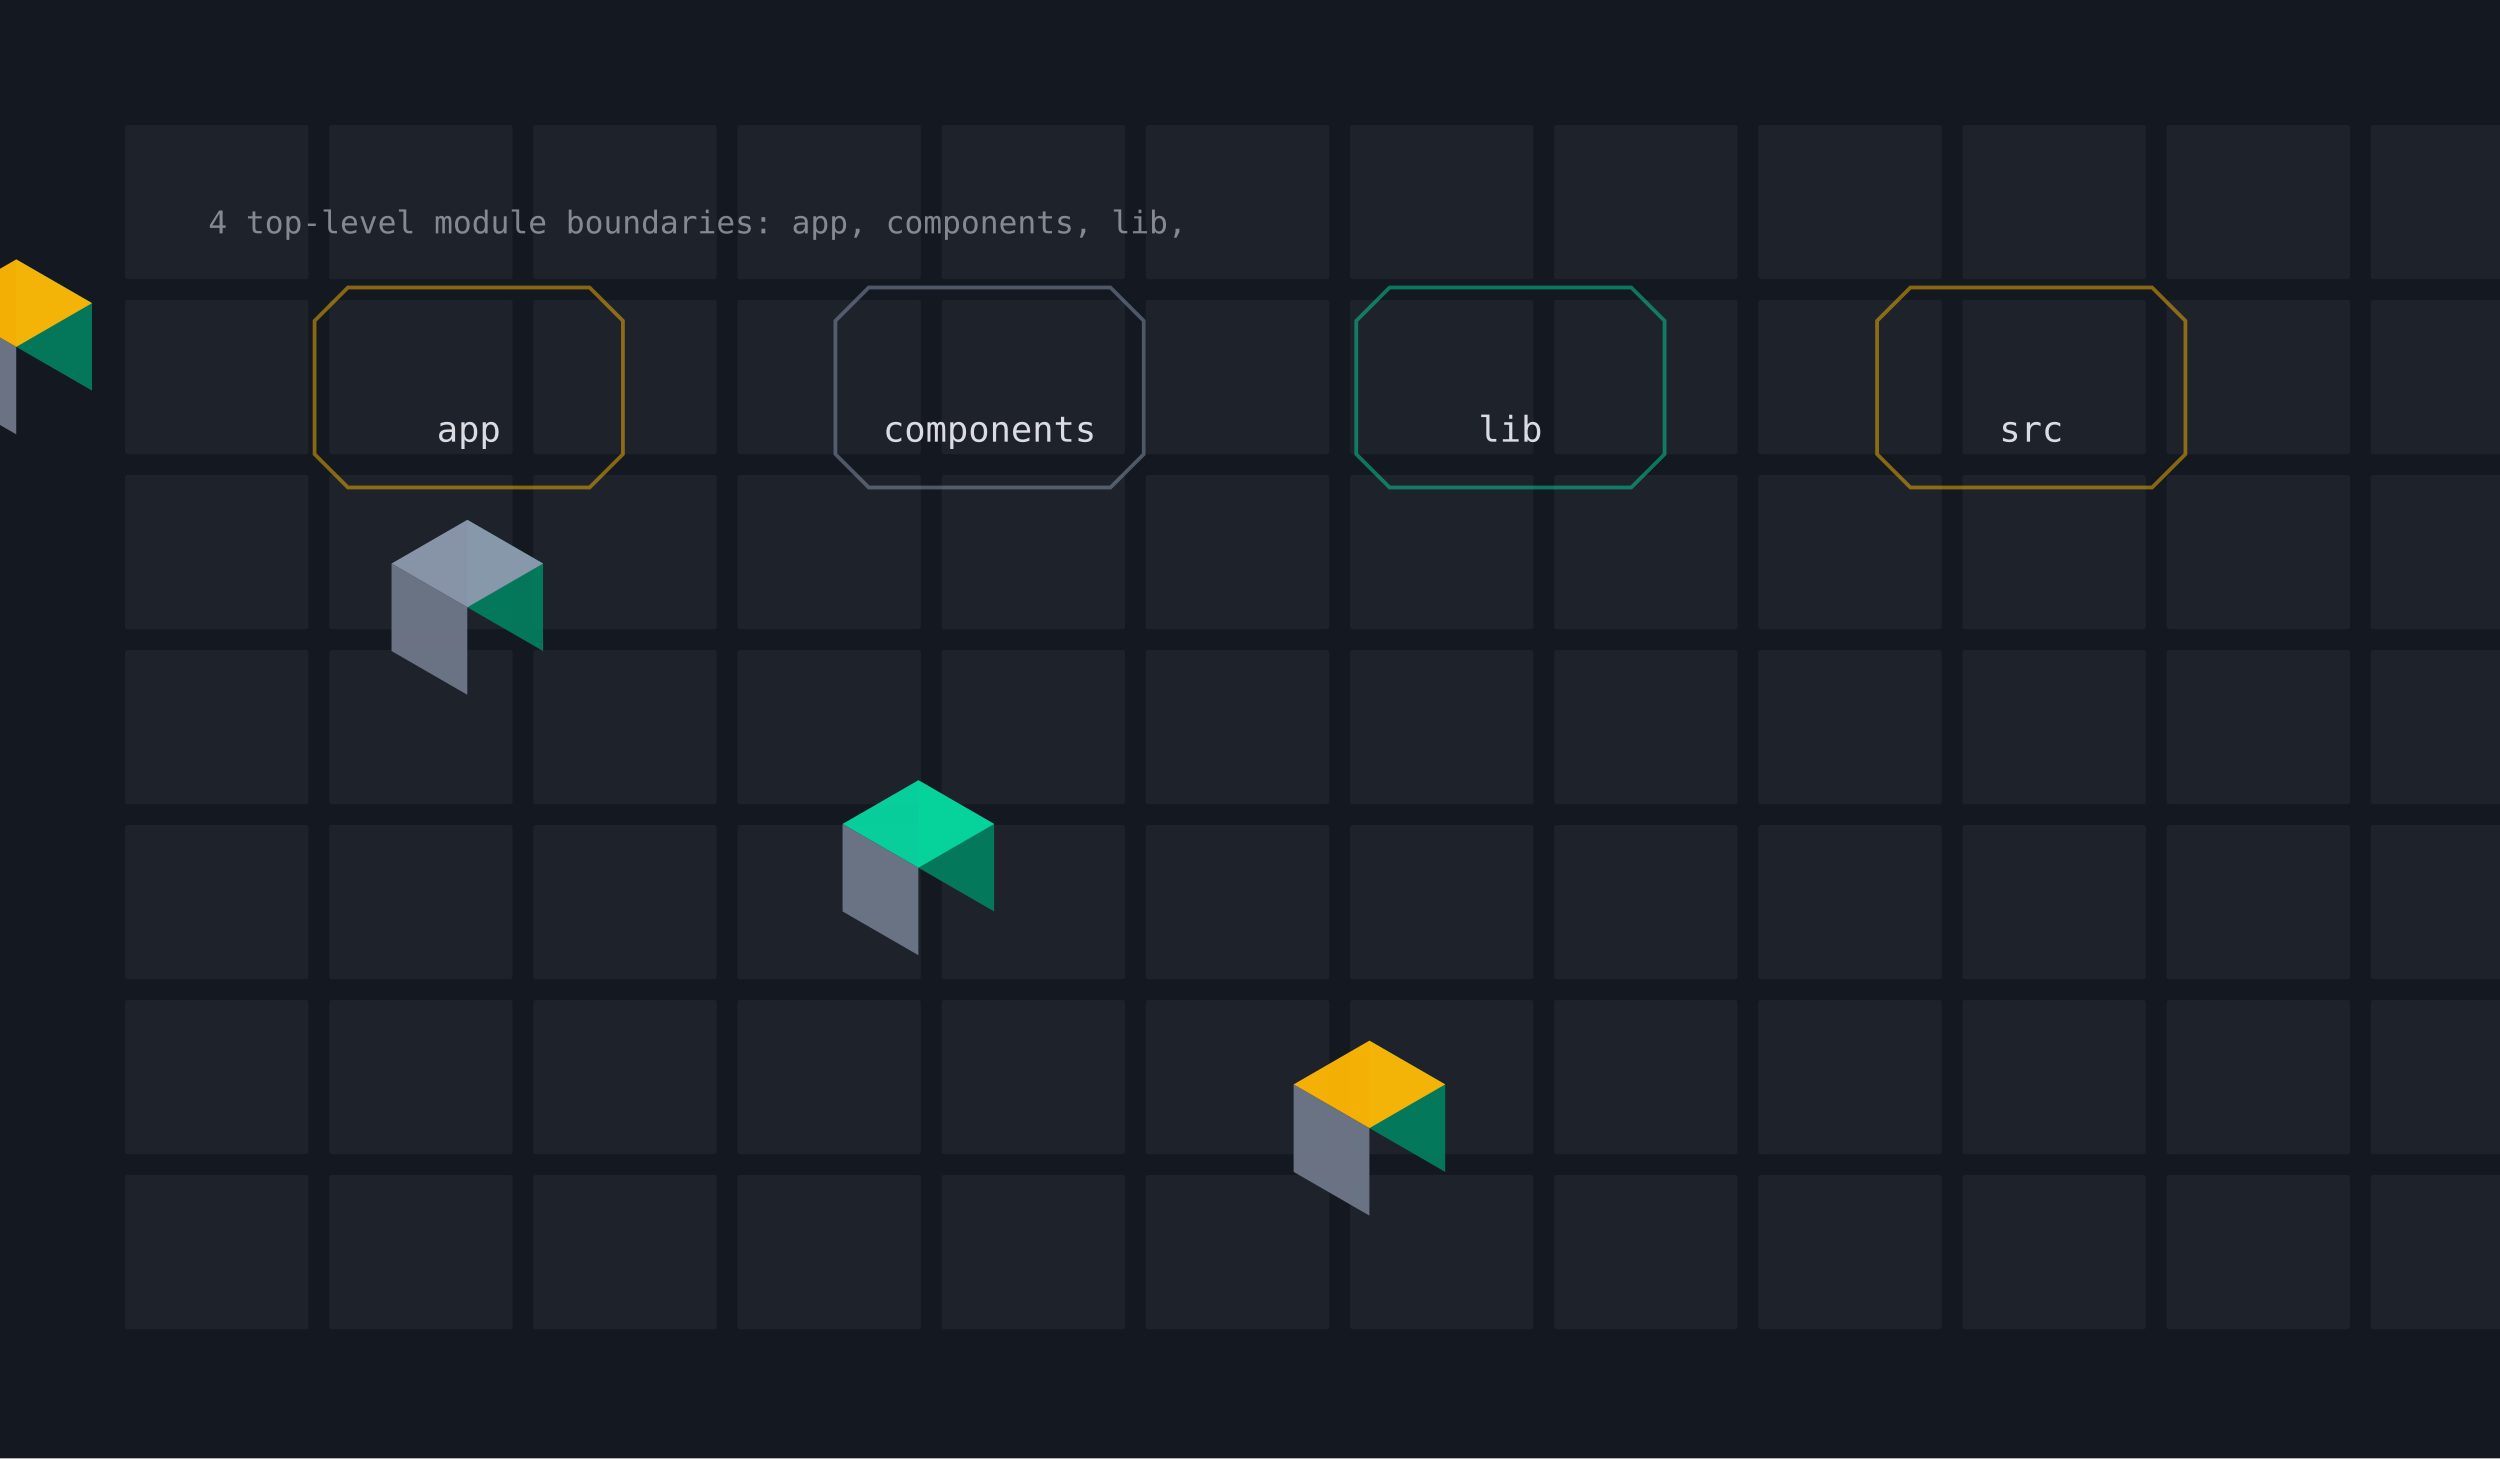
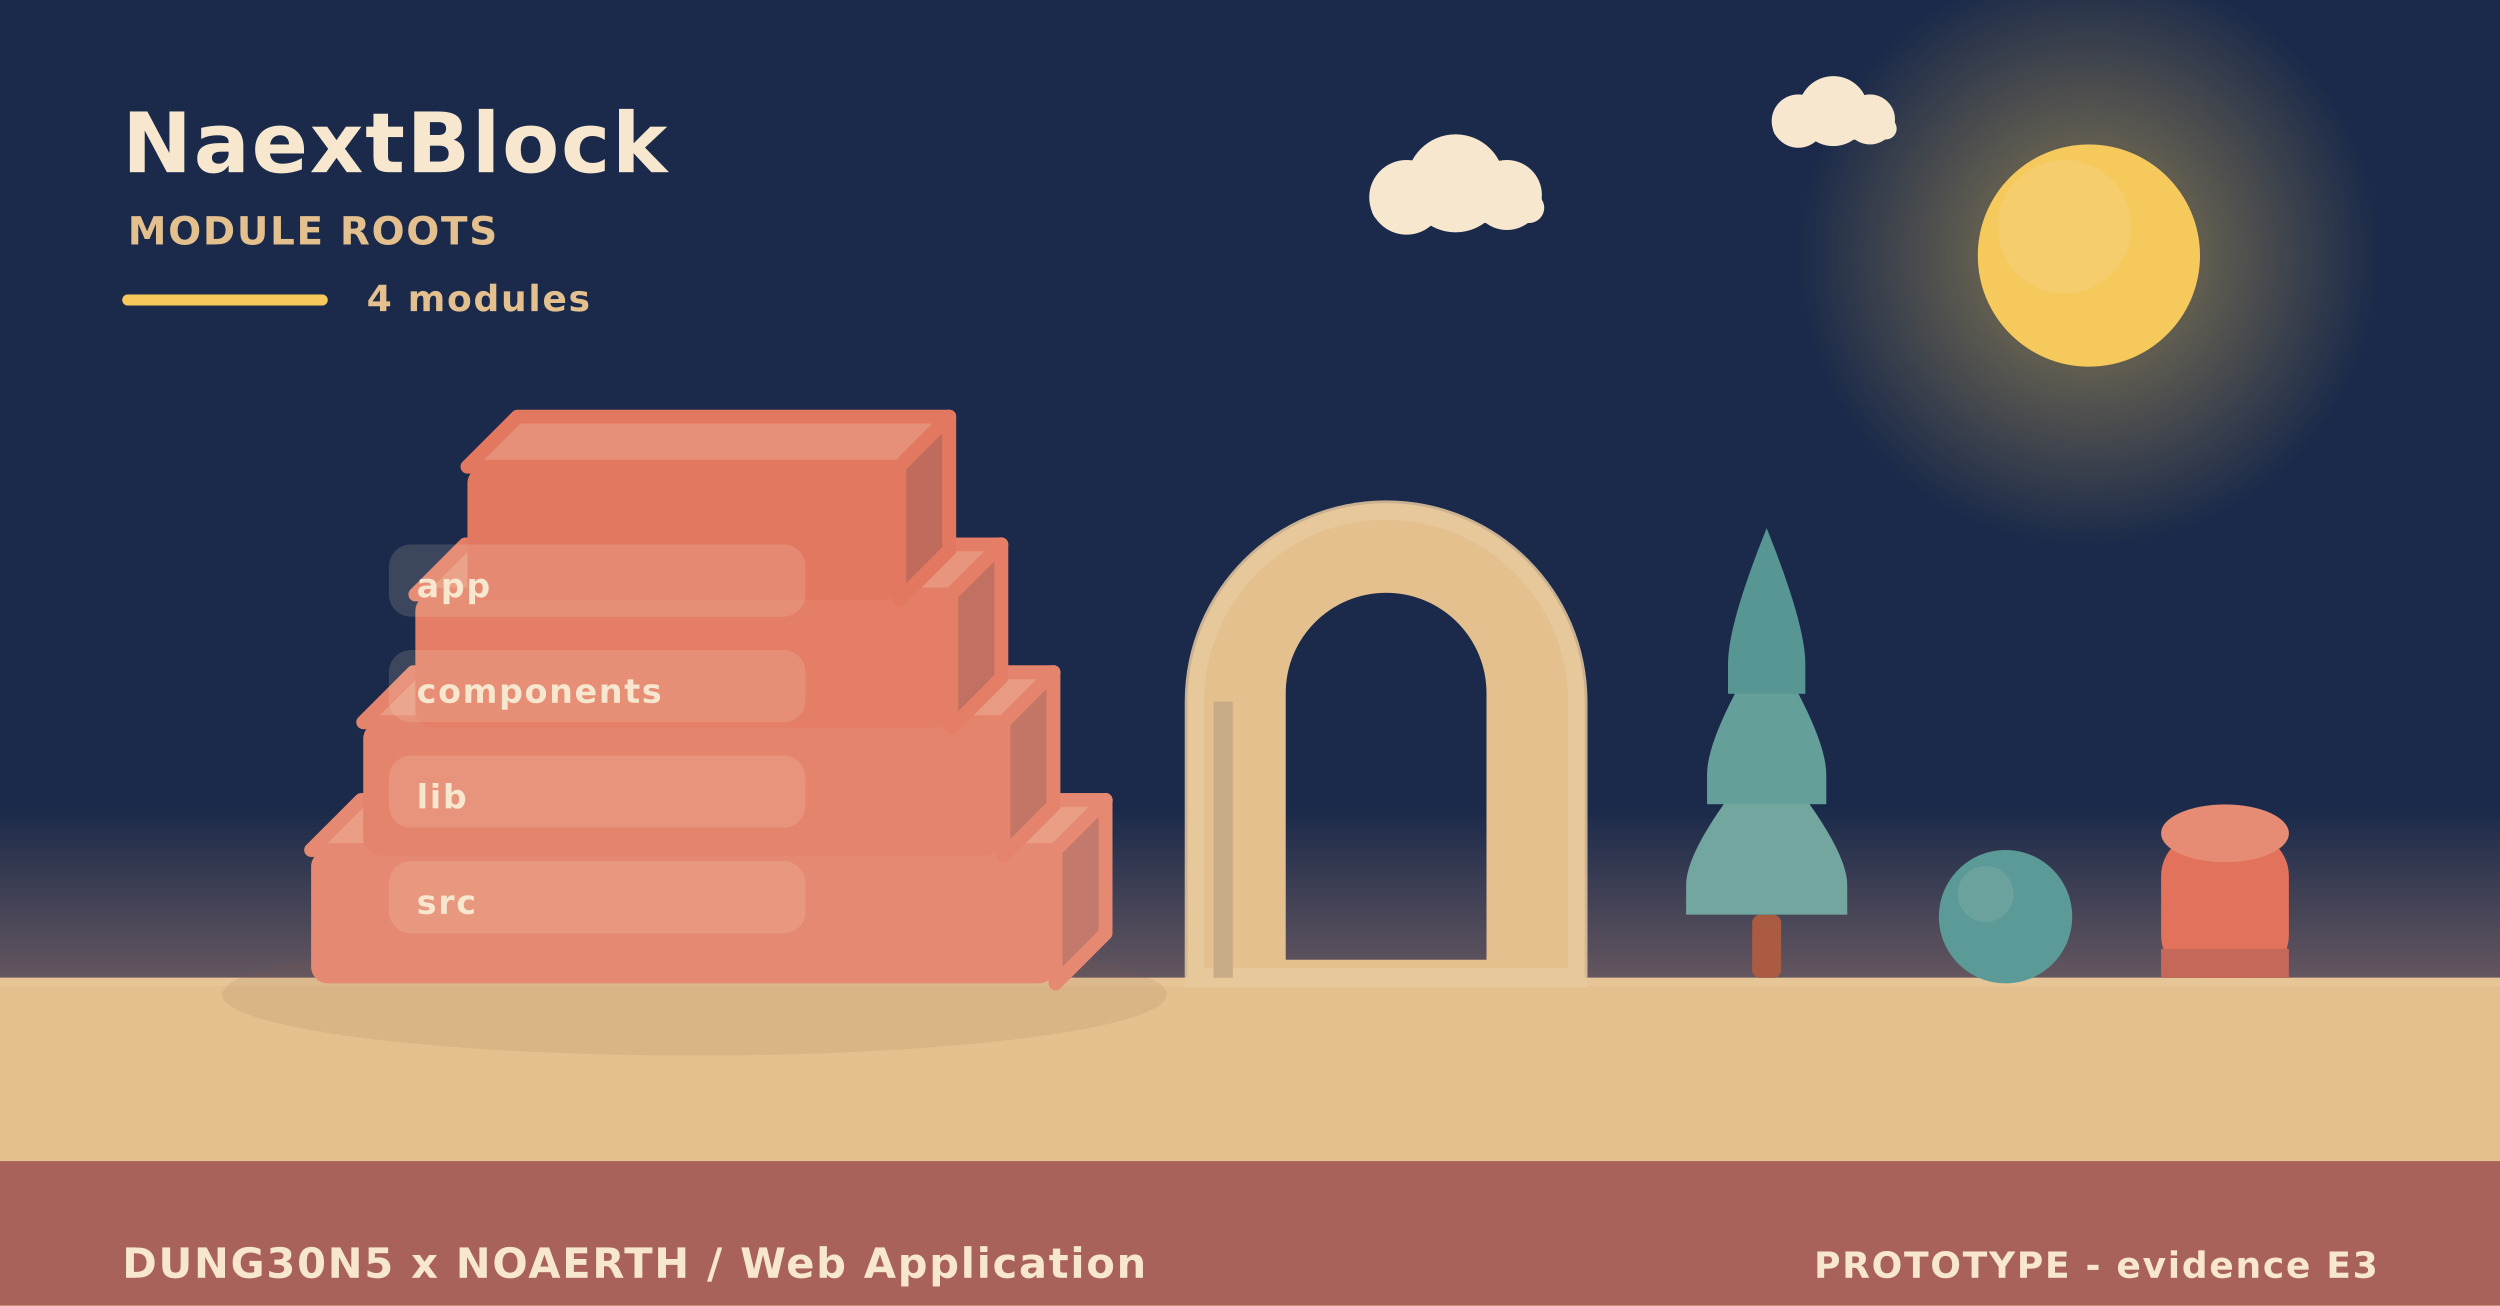
- <svg xmlns="http://www.w3.org/2000/svg" viewBox="0 0 1200 700" width="1200" height="700" role="img" aria-label="NaextBlock architecture">
-   <rect width="1200" height="700" fill="#141821" />
-   <defs>
-     <linearGradient id="ga" x1="0" y1="0" x2="1" y2="1">
-       <stop offset="0%" stop-color="#ffb703" />
-       <stop offset="100%" stop-color="#8d99ae" />
-     </linearGradient>
-   </defs>
-   <rect x="60.00" y="60.00" width="88.00" height="74.00" rx="1.20" fill="#eef1f6" opacity="0.05" />
-   <rect x="158.00" y="60.00" width="88.00" height="74.00" rx="1.20" fill="#eef1f6" opacity="0.05" />
-   <rect x="256.00" y="60.00" width="88.00" height="74.00" rx="1.20" fill="#eef1f6" opacity="0.05" />
-   <rect x="354.00" y="60.00" width="88.00" height="74.00" rx="1.20" fill="#eef1f6" opacity="0.05" />
-   <rect x="452.00" y="60.00" width="88.00" height="74.00" rx="1.20" fill="#eef1f6" opacity="0.05" />
-   <rect x="550.00" y="60.00" width="88.00" height="74.00" rx="1.20" fill="#eef1f6" opacity="0.05" />
-   <rect x="648.00" y="60.00" width="88.00" height="74.00" rx="1.20" fill="#eef1f6" opacity="0.05" />
-   <rect x="746.00" y="60.00" width="88.00" height="74.00" rx="1.20" fill="#eef1f6" opacity="0.05" />
-   <rect x="844.00" y="60.00" width="88.00" height="74.00" rx="1.20" fill="#eef1f6" opacity="0.05" />
-   <rect x="942.00" y="60.00" width="88.00" height="74.00" rx="1.20" fill="#eef1f6" opacity="0.05" />
-   <rect x="1040.00" y="60.00" width="88.00" height="74.00" rx="1.20" fill="#eef1f6" opacity="0.05" />
-   <rect x="1138.00" y="60.00" width="88.00" height="74.00" rx="1.20" fill="#eef1f6" opacity="0.05" />
-   <rect x="60.00" y="144.00" width="88.00" height="74.00" rx="1.20" fill="#eef1f6" opacity="0.05" />
-   <rect x="158.00" y="144.00" width="88.00" height="74.00" rx="1.20" fill="#eef1f6" opacity="0.05" />
-   <rect x="256.00" y="144.00" width="88.00" height="74.00" rx="1.20" fill="#eef1f6" opacity="0.05" />
-   <rect x="354.00" y="144.00" width="88.00" height="74.00" rx="1.20" fill="#eef1f6" opacity="0.05" />
-   <rect x="452.00" y="144.00" width="88.00" height="74.00" rx="1.20" fill="#eef1f6" opacity="0.05" />
-   <rect x="550.00" y="144.00" width="88.00" height="74.00" rx="1.20" fill="#eef1f6" opacity="0.05" />
-   <rect x="648.00" y="144.00" width="88.00" height="74.00" rx="1.20" fill="#eef1f6" opacity="0.05" />
-   <rect x="746.00" y="144.00" width="88.00" height="74.00" rx="1.20" fill="#eef1f6" opacity="0.05" />
-   <rect x="844.00" y="144.00" width="88.00" height="74.00" rx="1.20" fill="#eef1f6" opacity="0.05" />
-   <rect x="942.00" y="144.00" width="88.00" height="74.00" rx="1.20" fill="#eef1f6" opacity="0.05" />
-   <rect x="1040.00" y="144.00" width="88.00" height="74.00" rx="1.20" fill="#eef1f6" opacity="0.05" />
-   <rect x="1138.00" y="144.00" width="88.00" height="74.00" rx="1.20" fill="#eef1f6" opacity="0.05" />
-   <rect x="60.00" y="228.00" width="88.00" height="74.00" rx="1.20" fill="#eef1f6" opacity="0.05" />
-   <rect x="158.00" y="228.00" width="88.00" height="74.00" rx="1.20" fill="#eef1f6" opacity="0.05" />
-   <rect x="256.00" y="228.00" width="88.00" height="74.00" rx="1.20" fill="#eef1f6" opacity="0.05" />
-   <rect x="354.00" y="228.00" width="88.00" height="74.00" rx="1.20" fill="#eef1f6" opacity="0.05" />
-   <rect x="452.00" y="228.00" width="88.00" height="74.00" rx="1.20" fill="#eef1f6" opacity="0.05" />
-   <rect x="550.00" y="228.00" width="88.00" height="74.00" rx="1.20" fill="#eef1f6" opacity="0.05" />
-   <rect x="648.00" y="228.00" width="88.00" height="74.00" rx="1.20" fill="#eef1f6" opacity="0.05" />
-   <rect x="746.00" y="228.00" width="88.00" height="74.00" rx="1.20" fill="#eef1f6" opacity="0.05" />
-   <rect x="844.00" y="228.00" width="88.00" height="74.00" rx="1.20" fill="#eef1f6" opacity="0.05" />
-   <rect x="942.00" y="228.00" width="88.00" height="74.00" rx="1.20" fill="#eef1f6" opacity="0.05" />
-   <rect x="1040.00" y="228.00" width="88.00" height="74.00" rx="1.20" fill="#eef1f6" opacity="0.05" />
-   <rect x="1138.00" y="228.00" width="88.00" height="74.00" rx="1.20" fill="#eef1f6" opacity="0.05" />
-   <rect x="60.00" y="312.00" width="88.00" height="74.00" rx="1.20" fill="#eef1f6" opacity="0.05" />
-   <rect x="158.00" y="312.00" width="88.00" height="74.00" rx="1.20" fill="#eef1f6" opacity="0.05" />
-   <rect x="256.00" y="312.00" width="88.00" height="74.00" rx="1.20" fill="#eef1f6" opacity="0.05" />
-   <rect x="354.00" y="312.00" width="88.00" height="74.00" rx="1.20" fill="#eef1f6" opacity="0.05" />
-   <rect x="452.00" y="312.00" width="88.00" height="74.00" rx="1.20" fill="#eef1f6" opacity="0.05" />
-   <rect x="550.00" y="312.00" width="88.00" height="74.00" rx="1.20" fill="#eef1f6" opacity="0.05" />
-   <rect x="648.00" y="312.00" width="88.00" height="74.00" rx="1.20" fill="#eef1f6" opacity="0.05" />
-   <rect x="746.00" y="312.00" width="88.00" height="74.00" rx="1.20" fill="#eef1f6" opacity="0.05" />
-   <rect x="844.00" y="312.00" width="88.00" height="74.00" rx="1.20" fill="#eef1f6" opacity="0.05" />
-   <rect x="942.00" y="312.00" width="88.00" height="74.00" rx="1.20" fill="#eef1f6" opacity="0.05" />
-   <rect x="1040.00" y="312.00" width="88.00" height="74.00" rx="1.20" fill="#eef1f6" opacity="0.05" />
-   <rect x="1138.00" y="312.00" width="88.00" height="74.00" rx="1.20" fill="#eef1f6" opacity="0.05" />
-   <rect x="60.00" y="396.00" width="88.00" height="74.00" rx="1.20" fill="#eef1f6" opacity="0.05" />
-   <rect x="158.00" y="396.00" width="88.00" height="74.00" rx="1.20" fill="#eef1f6" opacity="0.05" />
-   <rect x="256.00" y="396.00" width="88.00" height="74.00" rx="1.20" fill="#eef1f6" opacity="0.05" />
-   <rect x="354.00" y="396.00" width="88.00" height="74.00" rx="1.20" fill="#eef1f6" opacity="0.05" />
-   <rect x="452.00" y="396.00" width="88.00" height="74.00" rx="1.20" fill="#eef1f6" opacity="0.05" />
-   <rect x="550.00" y="396.00" width="88.00" height="74.00" rx="1.20" fill="#eef1f6" opacity="0.05" />
-   <rect x="648.00" y="396.00" width="88.00" height="74.00" rx="1.20" fill="#eef1f6" opacity="0.05" />
-   <rect x="746.00" y="396.00" width="88.00" height="74.00" rx="1.20" fill="#eef1f6" opacity="0.05" />
-   <rect x="844.00" y="396.00" width="88.00" height="74.00" rx="1.20" fill="#eef1f6" opacity="0.05" />
-   <rect x="942.00" y="396.00" width="88.00" height="74.00" rx="1.20" fill="#eef1f6" opacity="0.05" />
-   <rect x="1040.00" y="396.00" width="88.00" height="74.00" rx="1.20" fill="#eef1f6" opacity="0.05" />
-   <rect x="1138.00" y="396.00" width="88.00" height="74.00" rx="1.20" fill="#eef1f6" opacity="0.05" />
-   <rect x="60.00" y="480.00" width="88.00" height="74.00" rx="1.20" fill="#eef1f6" opacity="0.05" />
-   <rect x="158.00" y="480.00" width="88.00" height="74.00" rx="1.20" fill="#eef1f6" opacity="0.05" />
-   <rect x="256.00" y="480.00" width="88.00" height="74.00" rx="1.20" fill="#eef1f6" opacity="0.05" />
-   <rect x="354.00" y="480.00" width="88.00" height="74.00" rx="1.20" fill="#eef1f6" opacity="0.05" />
-   <rect x="452.00" y="480.00" width="88.00" height="74.00" rx="1.20" fill="#eef1f6" opacity="0.05" />
-   <rect x="550.00" y="480.00" width="88.00" height="74.00" rx="1.20" fill="#eef1f6" opacity="0.05" />
-   <rect x="648.00" y="480.00" width="88.00" height="74.00" rx="1.20" fill="#eef1f6" opacity="0.05" />
-   <rect x="746.00" y="480.00" width="88.00" height="74.00" rx="1.20" fill="#eef1f6" opacity="0.05" />
-   <rect x="844.00" y="480.00" width="88.00" height="74.00" rx="1.20" fill="#eef1f6" opacity="0.05" />
-   <rect x="942.00" y="480.00" width="88.00" height="74.00" rx="1.20" fill="#eef1f6" opacity="0.05" />
-   <rect x="1040.00" y="480.00" width="88.00" height="74.00" rx="1.20" fill="#eef1f6" opacity="0.05" />
-   <rect x="1138.00" y="480.00" width="88.00" height="74.00" rx="1.20" fill="#eef1f6" opacity="0.05" />
-   <rect x="60.00" y="564.00" width="88.00" height="74.00" rx="1.20" fill="#eef1f6" opacity="0.05" />
-   <rect x="158.00" y="564.00" width="88.00" height="74.00" rx="1.20" fill="#eef1f6" opacity="0.05" />
-   <rect x="256.00" y="564.00" width="88.00" height="74.00" rx="1.20" fill="#eef1f6" opacity="0.05" />
-   <rect x="354.00" y="564.00" width="88.00" height="74.00" rx="1.20" fill="#eef1f6" opacity="0.05" />
-   <rect x="452.00" y="564.00" width="88.00" height="74.00" rx="1.20" fill="#eef1f6" opacity="0.05" />
-   <rect x="550.00" y="564.00" width="88.00" height="74.00" rx="1.20" fill="#eef1f6" opacity="0.05" />
-   <rect x="648.00" y="564.00" width="88.00" height="74.00" rx="1.20" fill="#eef1f6" opacity="0.05" />
-   <rect x="746.00" y="564.00" width="88.00" height="74.00" rx="1.20" fill="#eef1f6" opacity="0.05" />
-   <rect x="844.00" y="564.00" width="88.00" height="74.00" rx="1.20" fill="#eef1f6" opacity="0.05" />
-   <rect x="942.00" y="564.00" width="88.00" height="74.00" rx="1.20" fill="#eef1f6" opacity="0.05" />
-   <rect x="1040.00" y="564.00" width="88.00" height="74.00" rx="1.20" fill="#eef1f6" opacity="0.05" />
-   <rect x="1138.00" y="564.00" width="88.00" height="74.00" rx="1.20" fill="#eef1f6" opacity="0.05" />
-   <path d="M167.00,138.00 H283.00 L299.00,154.00 V218.00 L283.00,234.00 H167.00 L151.00,218.00 V154.00 Z" fill="none" stroke="rgba(255,183,3,0.550)" stroke-width="1.80" opacity="0.90" />
-   <polygon points="7.79,166.50 44.17,187.50 44.17,145.50 7.79,124.50" fill="#037c5d" opacity="0.95" />
-   <polygon points="-28.58,187.50 7.79,208.50 7.79,166.50 -28.58,145.50" fill="#6e7788" opacity="0.95" />
-   <polygon points="7.79,124.50 44.17,145.50 7.79,166.50 -28.58,145.50" fill="#ffb703" opacity="0.95" />
-   <text x="225" y="212" font-family="ui-monospace,Menlo,monospace" font-size="17" fill="rgba(238,241,246,0.900)" text-anchor="middle">app</text>
-   <path d="M417.00,138.00 H533.00 L549.00,154.00 V218.00 L533.00,234.00 H417.00 L401.00,218.00 V154.00 Z" fill="none" stroke="rgba(141,153,174,0.550)" stroke-width="1.80" opacity="0.90" />
-   <polygon points="224.30,291.50 260.67,312.50 260.67,270.50 224.30,249.50" fill="#037c5d" opacity="0.95" />
-   <polygon points="187.93,312.50 224.30,333.50 224.30,291.50 187.93,270.50" fill="#6e7788" opacity="0.95" />
-   <polygon points="224.30,249.50 260.67,270.50 224.30,291.50 187.93,270.50" fill="#8d99ae" opacity="0.95" />
-   <text x="475" y="212" font-family="ui-monospace,Menlo,monospace" font-size="17" fill="rgba(238,241,246,0.900)" text-anchor="middle">components</text>
-   <path d="M667.00,138.00 H783.00 L799.00,154.00 V218.00 L783.00,234.00 H667.00 L651.00,218.00 V154.00 Z" fill="none" stroke="rgba(6,214,160,0.550)" stroke-width="1.80" opacity="0.90" />
-   <polygon points="440.81,416.50 477.18,437.50 477.18,395.50 440.81,374.50" fill="#037c5d" opacity="0.95" />
-   <polygon points="404.43,437.50 440.81,458.50 440.81,416.50 404.43,395.50" fill="#6e7788" opacity="0.95" />
-   <polygon points="440.81,374.50 477.18,395.50 440.81,416.50 404.43,395.50" fill="#06d6a0" opacity="0.95" />
-   <text x="725" y="212" font-family="ui-monospace,Menlo,monospace" font-size="17" fill="rgba(238,241,246,0.900)" text-anchor="middle">lib</text>
-   <path d="M917.00,138.00 H1033.00 L1049.00,154.00 V218.00 L1033.00,234.00 H917.00 L901.00,218.00 V154.00 Z" fill="none" stroke="rgba(255,183,3,0.550)" stroke-width="1.80" opacity="0.90" />
-   <polygon points="657.31,541.50 693.69,562.50 693.69,520.50 657.31,499.50" fill="#037c5d" opacity="0.95" />
-   <polygon points="620.94,562.50 657.31,583.50 657.31,541.50 620.94,520.50" fill="#6e7788" opacity="0.95" />
-   <polygon points="657.31,499.50 693.69,520.50 657.31,541.50 620.94,520.50" fill="#ffb703" opacity="0.95" />
-   <text x="975" y="212" font-family="ui-monospace,Menlo,monospace" font-size="17" fill="rgba(238,241,246,0.900)" text-anchor="middle">src</text>
-   <text x="100" y="112" font-family="ui-monospace,Menlo,monospace" font-size="15" fill="rgba(238,241,246,0.500)">4 top-level module boundaries: app, components, lib,</text>
+ <svg xmlns="http://www.w3.org/2000/svg" width="900" height="470" viewBox="0 0 900 470" role="img" aria-label="NaextBlock - how it is built">
+   <linearGradient id="skya" x1="0" y1="0" x2="0" y2="1">
+     <stop offset="0" stop-color="#1b2a4a" />
+     <stop offset="0.62" stop-color="#1b2a4a" />
+     <stop offset="1" stop-color="#f3ad8a" />
+   </linearGradient>
+   <rect width="900" height="470" fill="url(#skya)" />
+   <radialGradient id="suna">
+     <stop offset="0.35" stop-color="#f5c95c" stop-opacity="0.34" />
+     <stop offset="1" stop-color="#f5c95c" stop-opacity="0" />
+   </radialGradient>
+   <circle cx="752" cy="92" r="104" fill="url(#suna)" />
+   <circle cx="752" cy="92" r="40" fill="#f5c95c" />
+   <circle cx="743.2" cy="81.6" r="24" fill="#f5d27e" opacity="0.5" />
+   <g>
+     <circle cx="524" cy="66" r="17.64" fill="#f6e7ce" />
+     <circle cx="506.36" cy="71.04" r="13.44" fill="#f6e7ce" />
+     <circle cx="542.48" cy="70.2" r="12.6" fill="#f6e7ce" />
+     <rect x="493.76" y="69.36" width="62.16" height="10.92" rx="5.46" fill="#f6e7ce" />
+   </g>
+   <g>
+     <circle cx="660" cy="40" r="12.6" fill="#f6e7ce" />
+     <circle cx="647.4" cy="43.6" r="9.6" fill="#f6e7ce" />
+     <circle cx="673.2" cy="43" r="9" fill="#f6e7ce" />
+     <rect x="638.4" y="42.4" width="44.4" height="7.8" rx="3.9" fill="#f6e7ce" />
+   </g>
+   <rect x="0" y="352" width="900" height="118" fill="#e3c08d" />
+   <rect x="0" y="352" width="900" height="3" fill="#e6c596" />
+   <text x="44" y="62" font-family="Verdana,DejaVu Sans,sans-serif" font-size="30" font-weight="700" letter-spacing="0.6" fill="#f6e7ce" text-anchor="start">NaextBlock</text>
+   <text x="46" y="88" font-family="Verdana,DejaVu Sans,sans-serif" font-size="14" font-weight="700" letter-spacing="0.6" fill="#e3c08d" text-anchor="start">MODULE ROOTS</text>
+   <rect x="44" y="106" width="74" height="4" rx="2" fill="#f5c95c" />
+   <text x="132" y="112" font-family="Verdana,DejaVu Sans,sans-serif" font-size="13" font-weight="700" letter-spacing="0.6" fill="#e3c08d" text-anchor="start">4 modules</text>
+   <ellipse cx="250" cy="358" rx="170" ry="22" fill="rgba(138,90,68,0.11)" />
+   <path d="M112,306 L380,306 L398,288 L130,288 Z" fill="#ea9e86" stroke="#e68972" stroke-width="5" stroke-linejoin="round" />
+   <path d="M380,306 L398,288 L398,336 L380,354 Z" fill="#c3796b" stroke="#e68972" stroke-width="5" stroke-linejoin="round" />
+   <rect x="112" y="306" width="268" height="48" rx="6" fill="#e68972" />
+   <path d="M130.76,260 L361.24,260 L379.24,242 L148.76,242 Z" fill="#e99a82" stroke="#e5846c" stroke-width="5" stroke-linejoin="round" />
+   <path d="M361.24,260 L379.24,242 L379.24,290 L361.24,308 Z" fill="#c37566" stroke="#e5846c" stroke-width="5" stroke-linejoin="round" />
+   <rect x="130.76" y="260" width="230.48" height="48" rx="6" fill="#e5846c" />
+   <path d="M149.52,214 L342.48,214 L360.48,196 L167.52,196 Z" fill="#e8957d" stroke="#e47e66" stroke-width="5" stroke-linejoin="round" />
+   <path d="M342.48,214 L360.48,196 L360.48,244 L342.48,262 Z" fill="#c27061" stroke="#e47e66" stroke-width="5" stroke-linejoin="round" />
+   <rect x="149.52" y="214" width="192.96" height="48" rx="6" fill="#e47e66" />
+   <path d="M168.28,168 L323.72,168 L341.72,150 L186.28,150 Z" fill="#e79079" stroke="#e37861" stroke-width="5" stroke-linejoin="round" />
+   <path d="M323.72,168 L341.72,150 L341.72,198 L323.72,216 Z" fill="#c16b5d" stroke="#e37861" stroke-width="5" stroke-linejoin="round" />
+   <rect x="168.28" y="168" width="155.44" height="48" rx="6" fill="#e37861" />
+   <rect x="140" y="196" width="150" height="26" rx="8" fill="rgba(246,231,206,0.16)" opacity="0.94" />
+   <text x="150" y="215" font-family="Verdana,DejaVu Sans,sans-serif" font-size="12" font-weight="700" letter-spacing="0.6" fill="#f6e7ce" text-anchor="start">app</text>
+   <rect x="140" y="234" width="150" height="26" rx="8" fill="rgba(246,231,206,0.16)" opacity="0.94" />
+   <text x="150" y="253" font-family="Verdana,DejaVu Sans,sans-serif" font-size="12" font-weight="700" letter-spacing="0.6" fill="#f6e7ce" text-anchor="start">components</text>
+   <rect x="140" y="272" width="150" height="26" rx="8" fill="rgba(246,231,206,0.16)" opacity="0.94" />
+   <text x="150" y="291" font-family="Verdana,DejaVu Sans,sans-serif" font-size="12" font-weight="700" letter-spacing="0.6" fill="#f6e7ce" text-anchor="start">lib</text>
+   <rect x="140" y="310" width="150" height="26" rx="8" fill="rgba(246,231,206,0.16)" opacity="0.94" />
+   <text x="150" y="329" font-family="Verdana,DejaVu Sans,sans-serif" font-size="12" font-weight="700" letter-spacing="0.6" fill="#f6e7ce" text-anchor="start">src</text>
+   <path d="M430,352 L430,252.64 A69,69 0 0 1 568,252.64 L568,352 Z M460.36,348 L460.36,249.55 A38.64,38.64 0 0 1 537.64,249.55 L537.64,348 Z" fill="#e3c08d" fill-rule="evenodd" stroke="#e3c08d" stroke-width="5" stroke-linejoin="round" />
+   <path d="M430,352 L430,252.64 A69,69 0 0 1 568,252.64 L568,352 Z" fill="none" stroke="#e8c99d" stroke-width="7" stroke-linecap="round" opacity="0.85" />
+   <rect x="436.9" y="252.64" width="6.9" height="99.36" fill="#c7ab84" />
+   <rect x="630.78" y="329.28" width="10.44" height="22.72" rx="2.9" fill="#ac5b43" />
+   <path d="M636,269.64 Q607,304.23 607,318.54 Q607,329.28 607,329.28 L665,329.28 Q665,329.28 665,318.54 Q665,304.23 636,269.64 Z" fill="#74a6a0" />
+   <path d="M636,229.88 Q614.54,264.47 614.54,278.78 Q614.54,289.52 614.54,289.52 L657.46,289.52 Q657.46,289.52 657.46,278.78 Q657.46,264.47 636,229.88 Z" fill="#649f9a" />
+   <path d="M636,190.12 Q622.08,224.71 622.08,239.02 Q622.08,249.76 622.08,249.76 L649.92,249.76 Q649.92,249.76 649.92,239.02 Q649.92,224.71 636,190.12 Z" fill="#589694" />
+   <circle cx="722" cy="330" r="24" fill="#5b9a97" />
+   <circle cx="714.8" cy="321.84" r="10.08" fill="#7aa9a2" opacity="0.55" />
+   <rect x="778" y="300" width="46" height="52" rx="15.33" fill="#e2725b" />
+   <ellipse cx="801" cy="300" rx="23" ry="10.4" fill="#e68c74" />
+   <rect x="778" y="341.6" width="46" height="10.4" fill="#c66859" />
+   <rect x="0" y="418" width="900" height="52" rx="0" fill="#a65c56" opacity="0.94" />
+   <text x="44" y="460" font-family="Verdana,DejaVu Sans,sans-serif" font-size="15" font-weight="700" letter-spacing="0.6" fill="#f6e7ce" text-anchor="start">DUNG30N5 x NOAERTH  /  Web Application</text>
+   <text x="856" y="460" font-family="Verdana,DejaVu Sans,sans-serif" font-size="13" font-weight="700" letter-spacing="0.6" fill="#f6e7ce" text-anchor="end">PROTOTYPE  -  evidence E3</text>
</svg>
